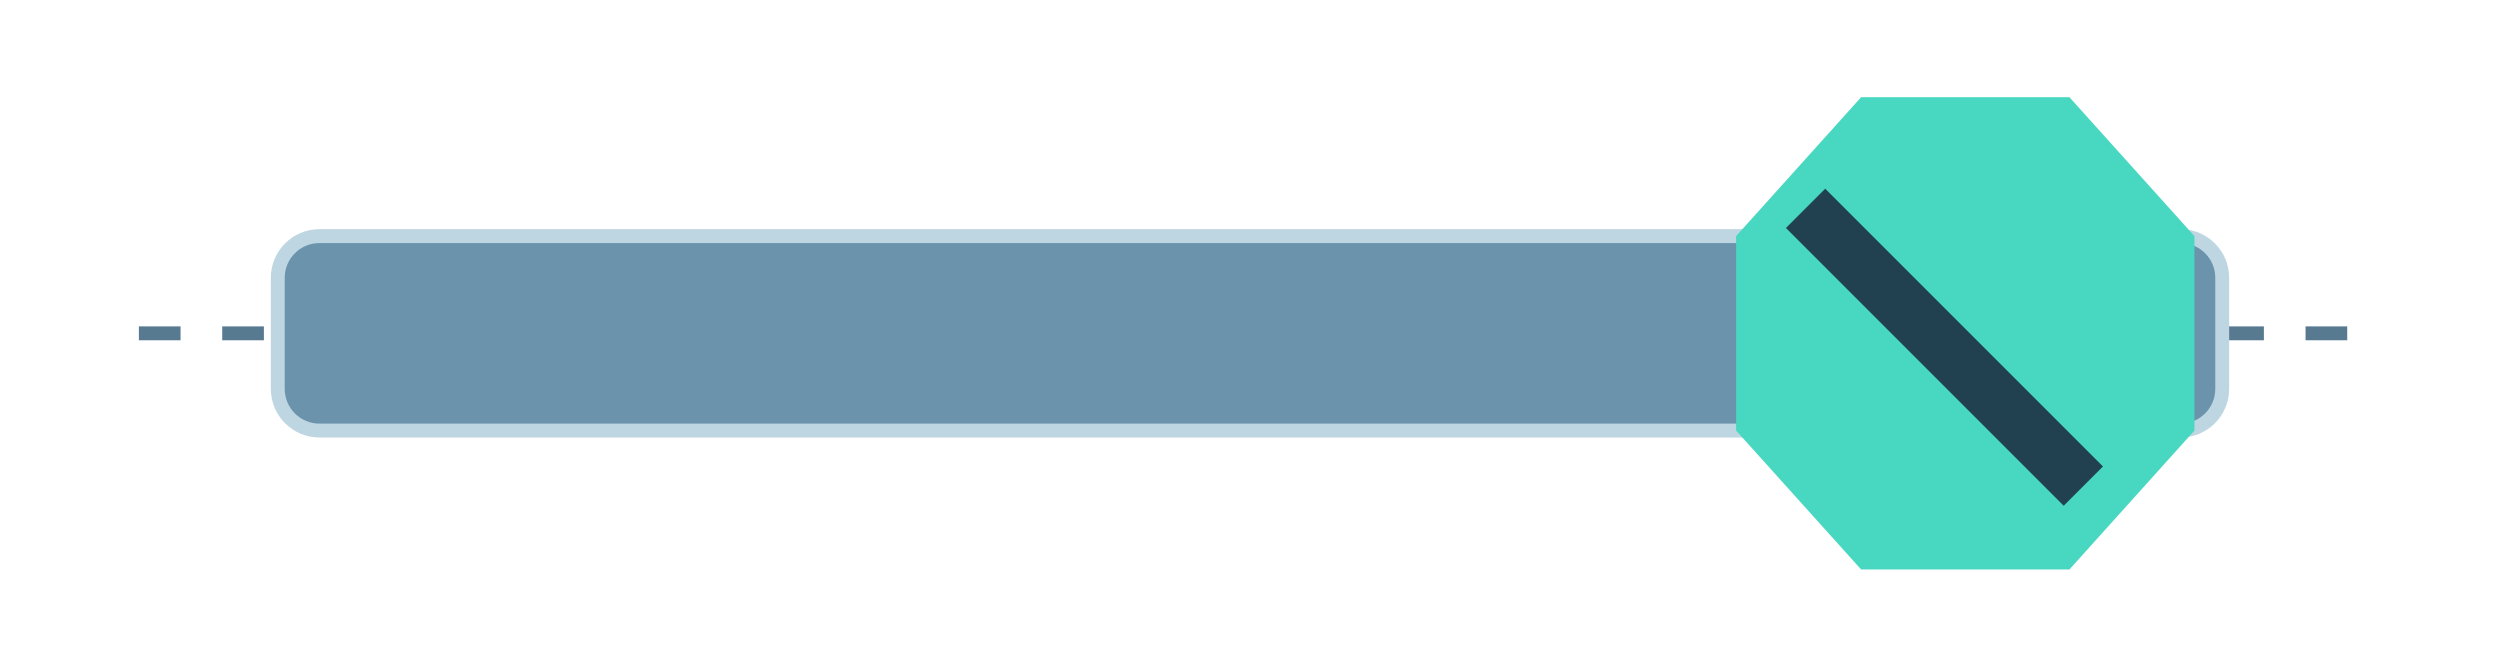
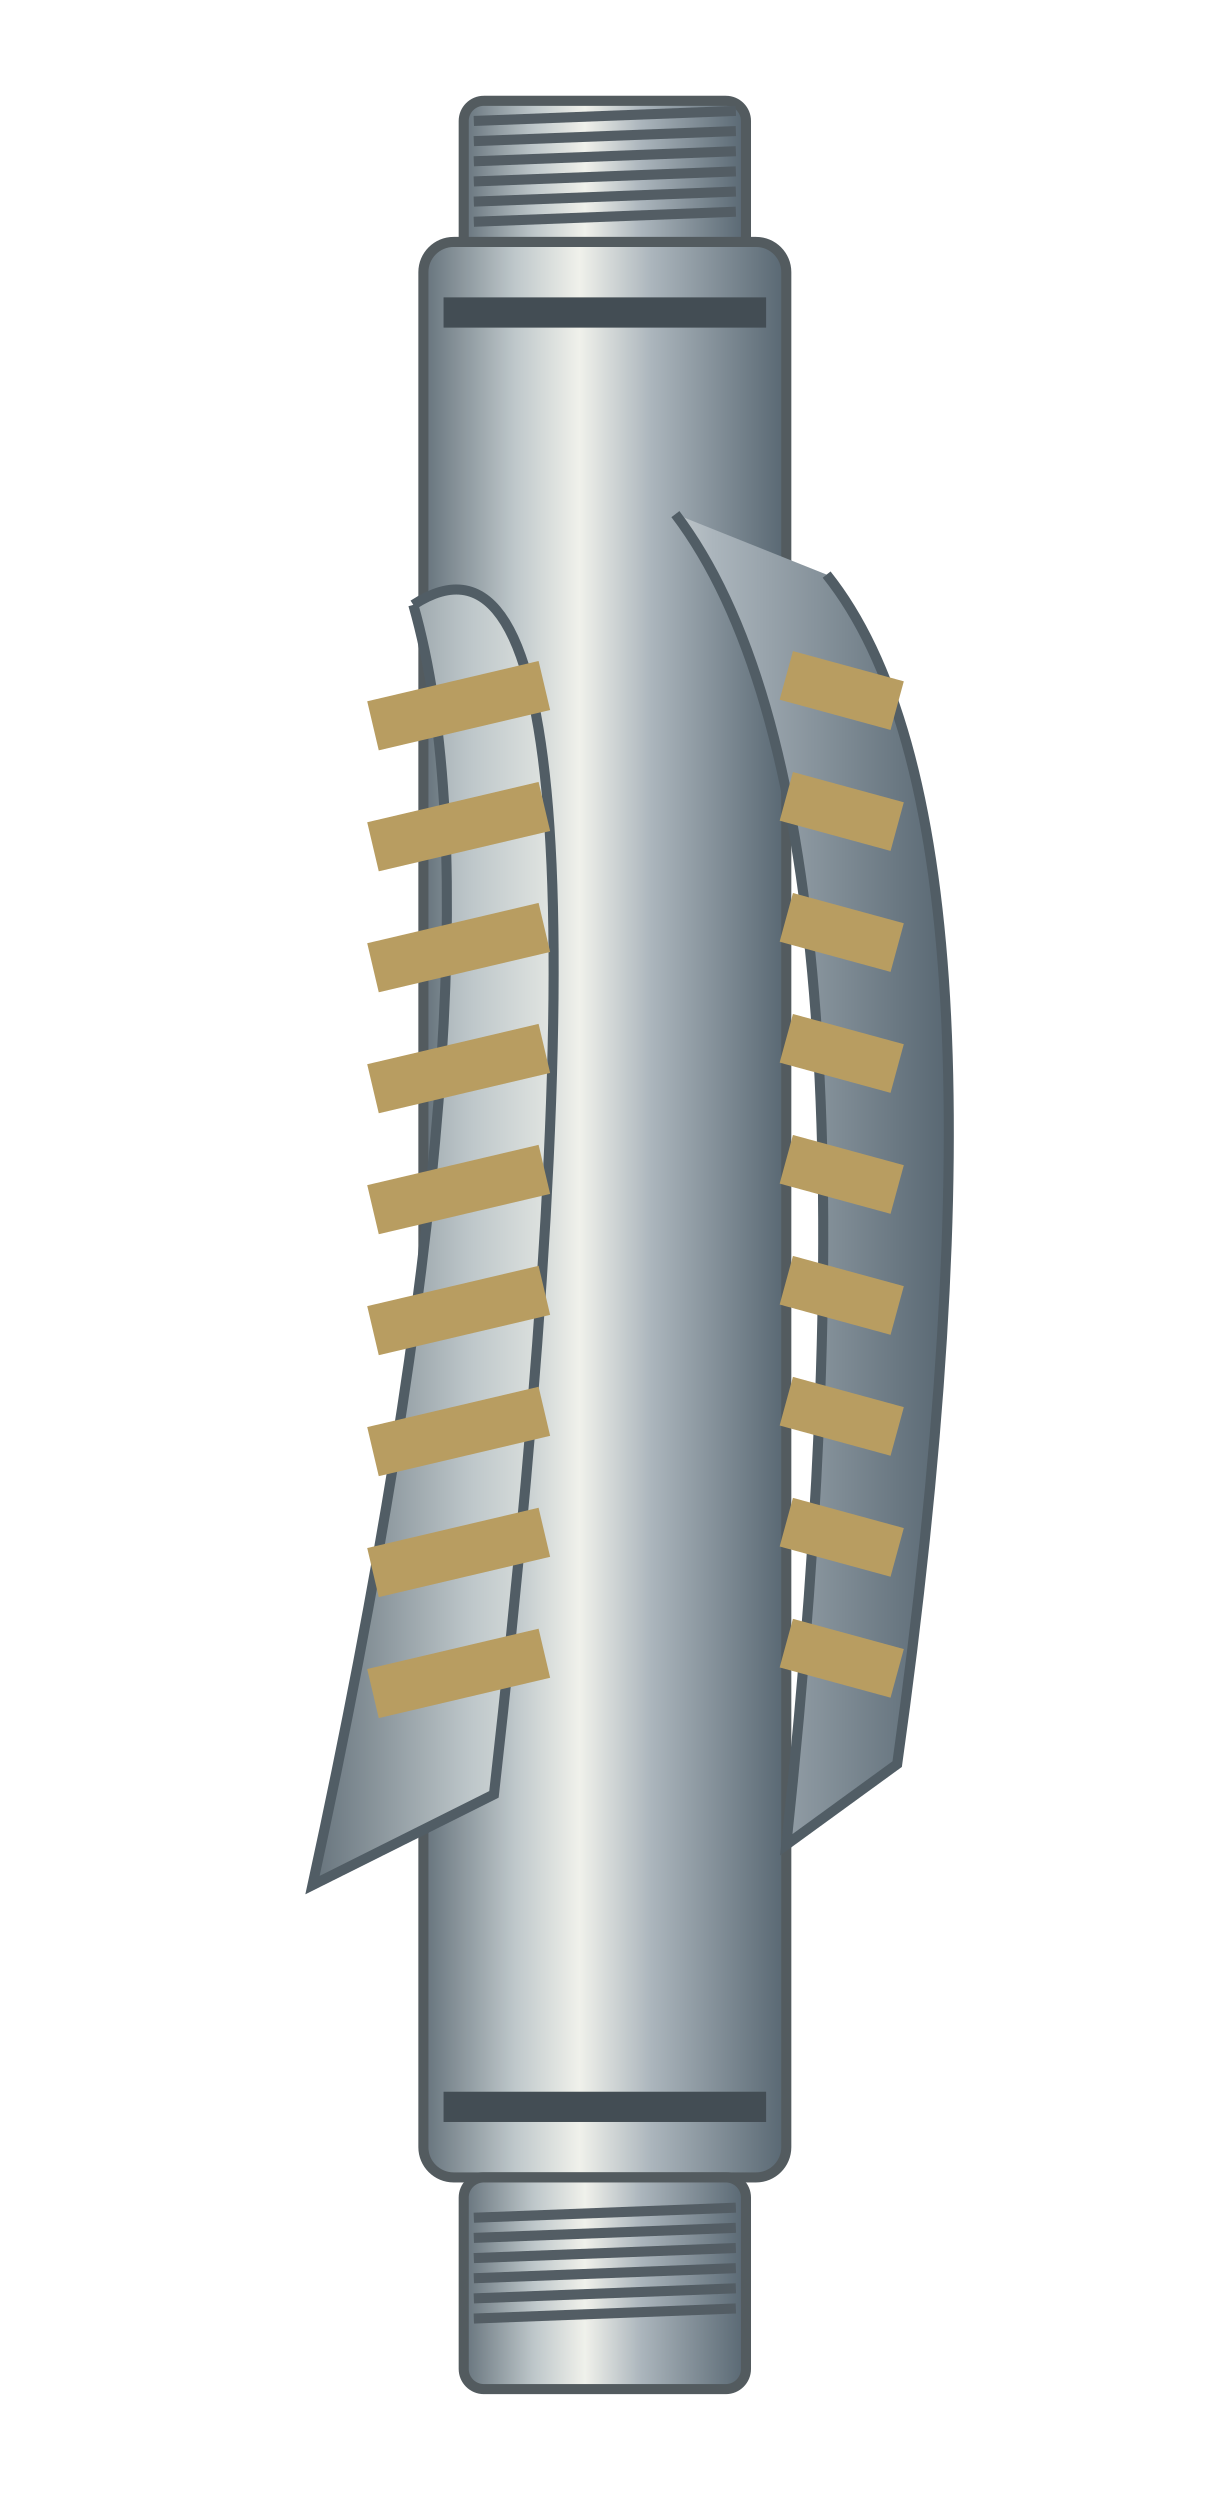
- <svg xmlns="http://www.w3.org/2000/svg" viewBox="0 0 180 48" role="img" aria-label="near-bit-stabilizer schematic">
-   <path d="M10 24H170" stroke="#587a90" stroke-dasharray="3 3" />
-   <rect x="20" y="17" width="140" height="14" rx="3" fill="#6c93ac" stroke="#bed6e1" />
-   <path d="M125 17l9-10h15l9 10v14l-9 10h-15l-9-10Z" fill="#48d7c1" />
-   <path d="M130 15l20 20" stroke="#214150" stroke-width="4" />
+ <svg xmlns="http://www.w3.org/2000/svg" viewBox="0 0 120 248" role="img" aria-label="near-bit-stabilizer technical illustration">
+   <defs>
+     <linearGradient id="asset-near-bit-stabilizer-steel">
+       <stop stop-color="#66737c" />
+       <stop offset=".25" stop-color="#bec7ca" />
+       <stop offset=".43" stop-color="#f0f1eb" />
+       <stop offset=".63" stop-color="#abb5bc" />
+       <stop offset="1" stop-color="#586772" />
+     </linearGradient>
+   </defs>
+   <rect x="46" y="10" width="28" height="20" rx="2" fill="url(#asset-near-bit-stabilizer-steel)" stroke="#535b5f" />
+   <path d="M47 12l26 -1" stroke="#535d64" />
+   <path d="M47 14l26 -1" stroke="#535d64" />
+   <path d="M47 16l26 -1" stroke="#535d64" />
+   <path d="M47 18l26 -1" stroke="#535d64" />
+   <path d="M47 20l26 -1" stroke="#535d64" />
+   <path d="M47 22l26 -1" stroke="#535d64" />
+   <rect x="42" y="24" width="36" height="192" rx="3" fill="url(#asset-near-bit-stabilizer-steel)" stroke="#535b5f" />
+   <path d="M44 31H76M44 209H76" stroke="#434d54" stroke-width="3" />
+   <path d="M41 60q23-15 8 118l-18 9q20-92 10-127M67 51q22 29 11 132l11-8q13-93-7-118" fill="url(#asset-near-bit-stabilizer-steel)" stroke="#515d65" />
+   <path d="M37 72l17-4M78 67l11 3" stroke="#b89d61" stroke-width="5" />
+   <path d="M37 84l17-4M78 79l11 3" stroke="#b89d61" stroke-width="5" />
+   <path d="M37 96l17-4M78 91l11 3" stroke="#b89d61" stroke-width="5" />
+   <path d="M37 108l17-4M78 103l11 3" stroke="#b89d61" stroke-width="5" />
+   <path d="M37 120l17-4M78 115l11 3" stroke="#b89d61" stroke-width="5" />
+   <path d="M37 132l17-4M78 127l11 3" stroke="#b89d61" stroke-width="5" />
+   <path d="M37 144l17-4M78 139l11 3" stroke="#b89d61" stroke-width="5" />
+   <path d="M37 156l17-4M78 151l11 3" stroke="#b89d61" stroke-width="5" />
+   <path d="M37 168l17-4M78 163l11 3" stroke="#b89d61" stroke-width="5" />
+   <rect x="46" y="216" width="28" height="21" rx="2" fill="url(#asset-near-bit-stabilizer-steel)" stroke="#535b5f" />
+   <path d="M47 220l26 -1" stroke="#535d64" />
+   <path d="M47 222l26 -1" stroke="#535d64" />
+   <path d="M47 224l26 -1" stroke="#535d64" />
+   <path d="M47 226l26 -1" stroke="#535d64" />
+   <path d="M47 228l26 -1" stroke="#535d64" />
+   <path d="M47 230l26 -1" stroke="#535d64" />
</svg>
